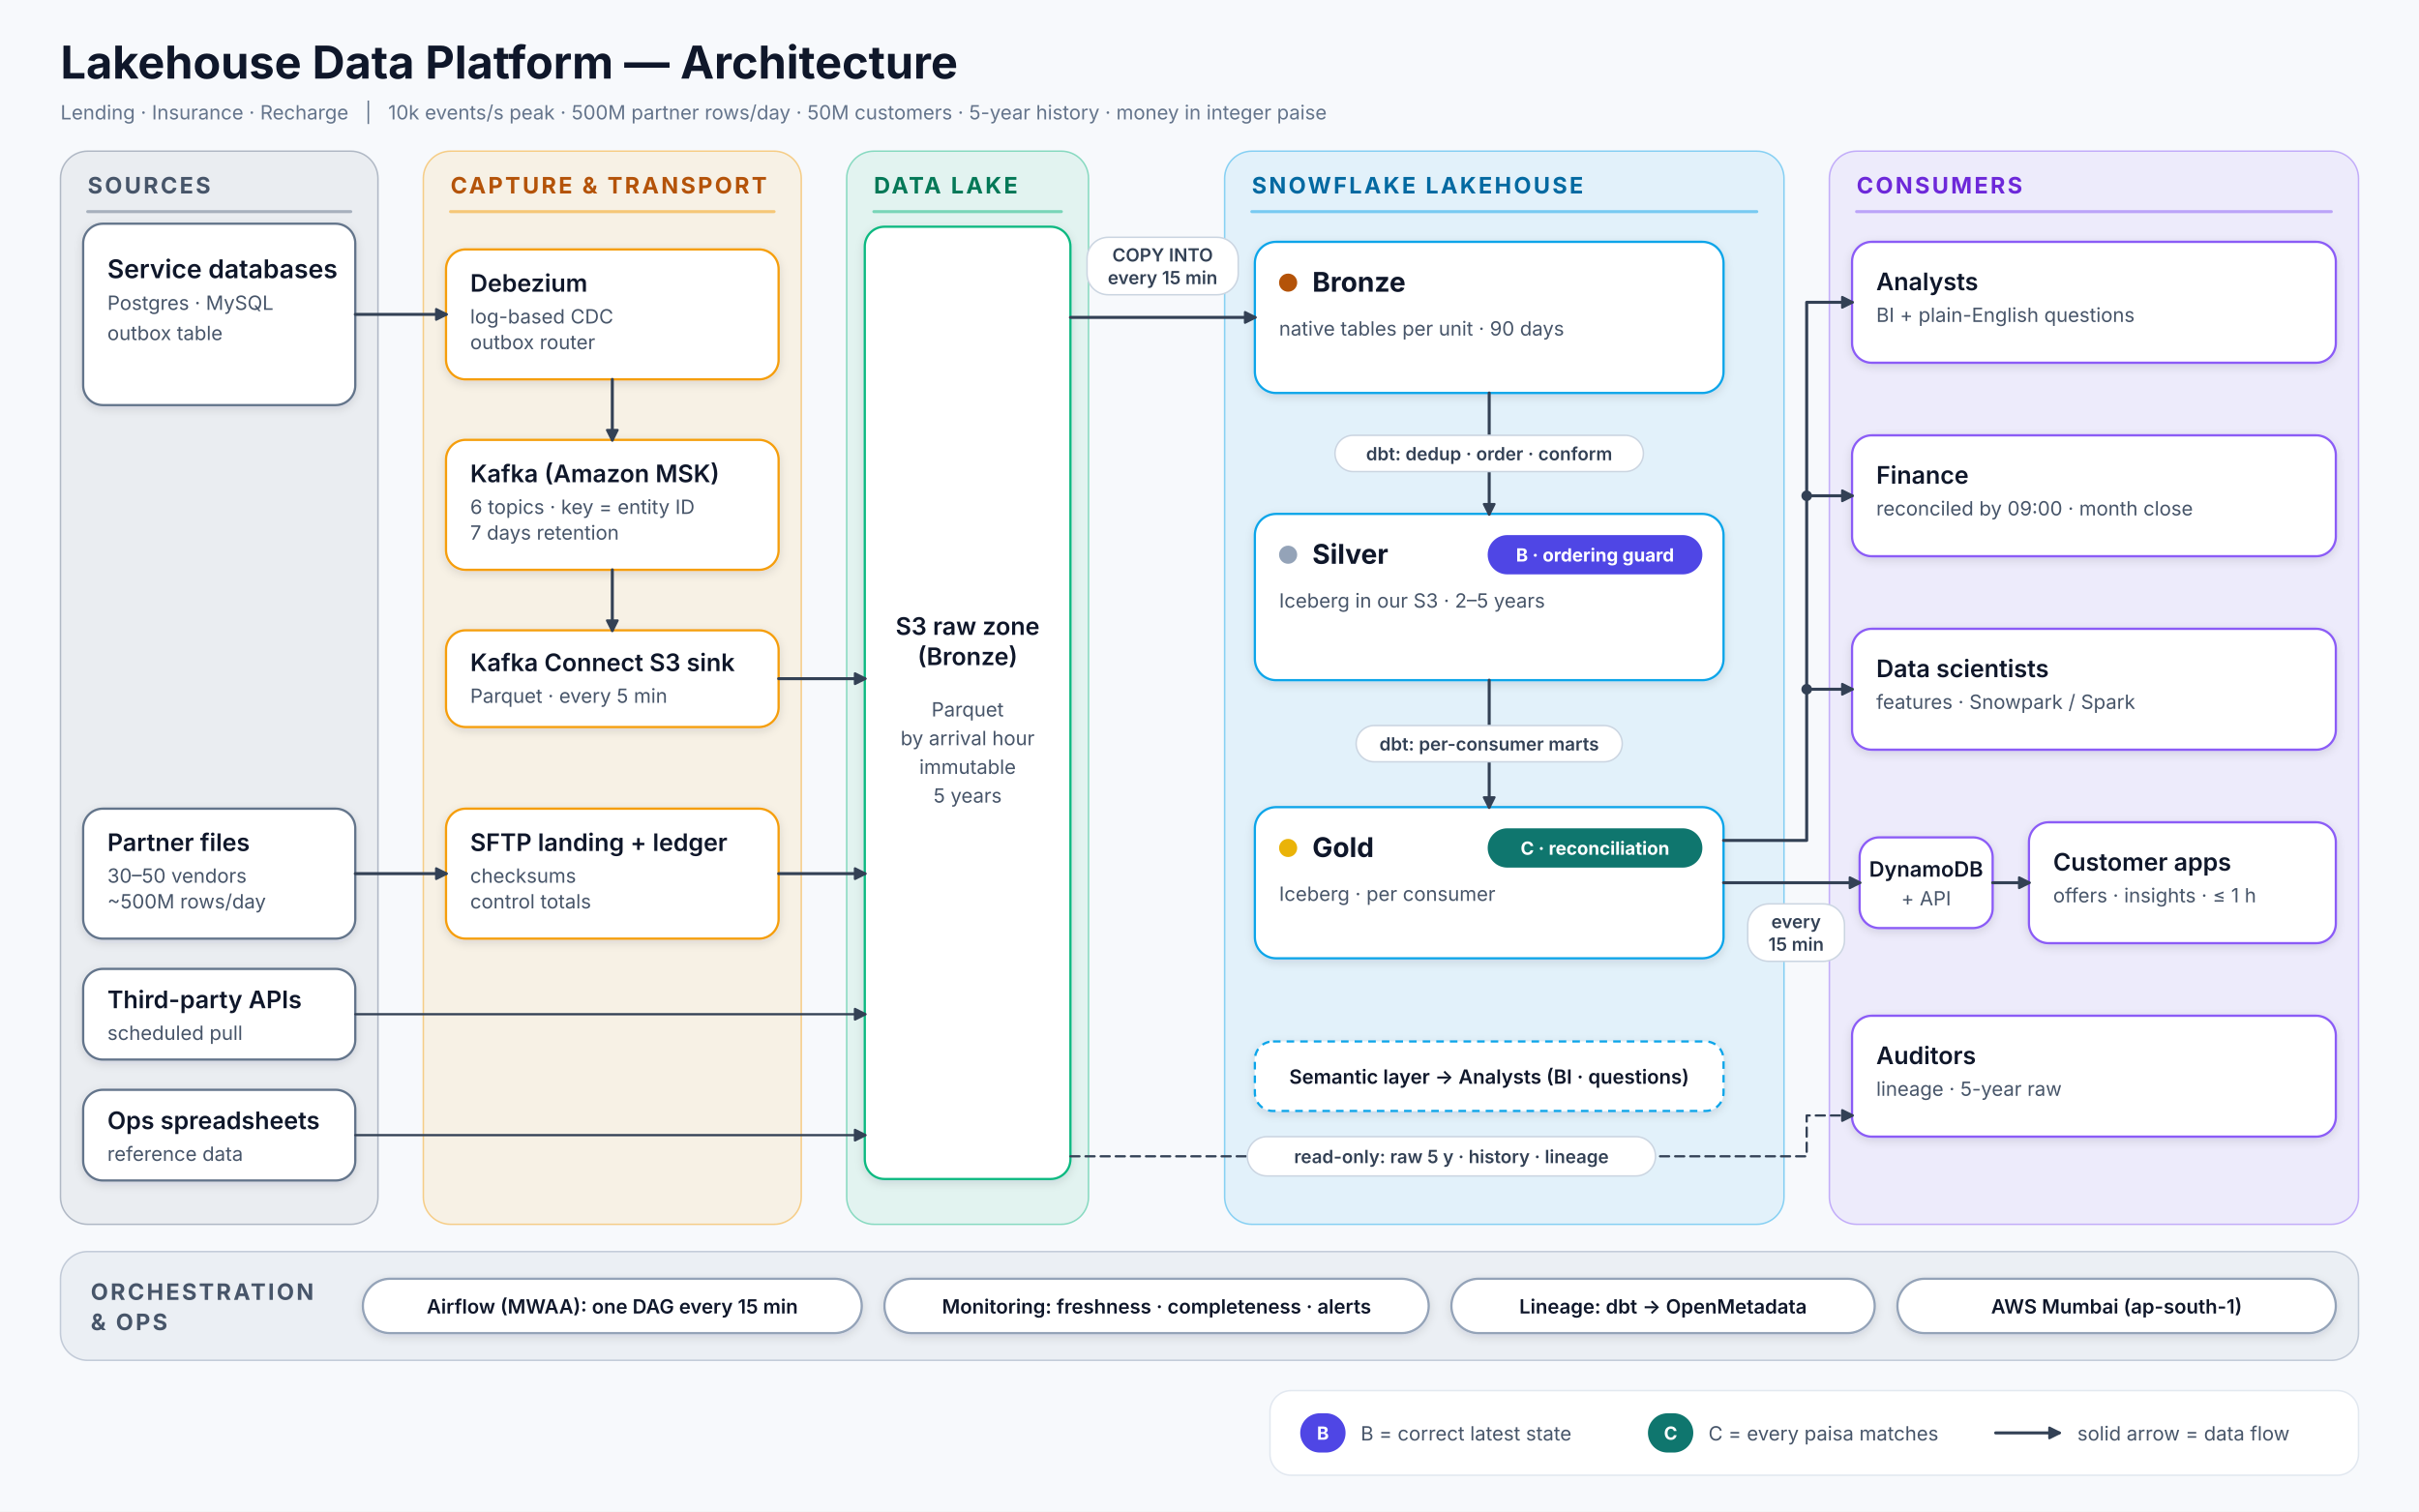
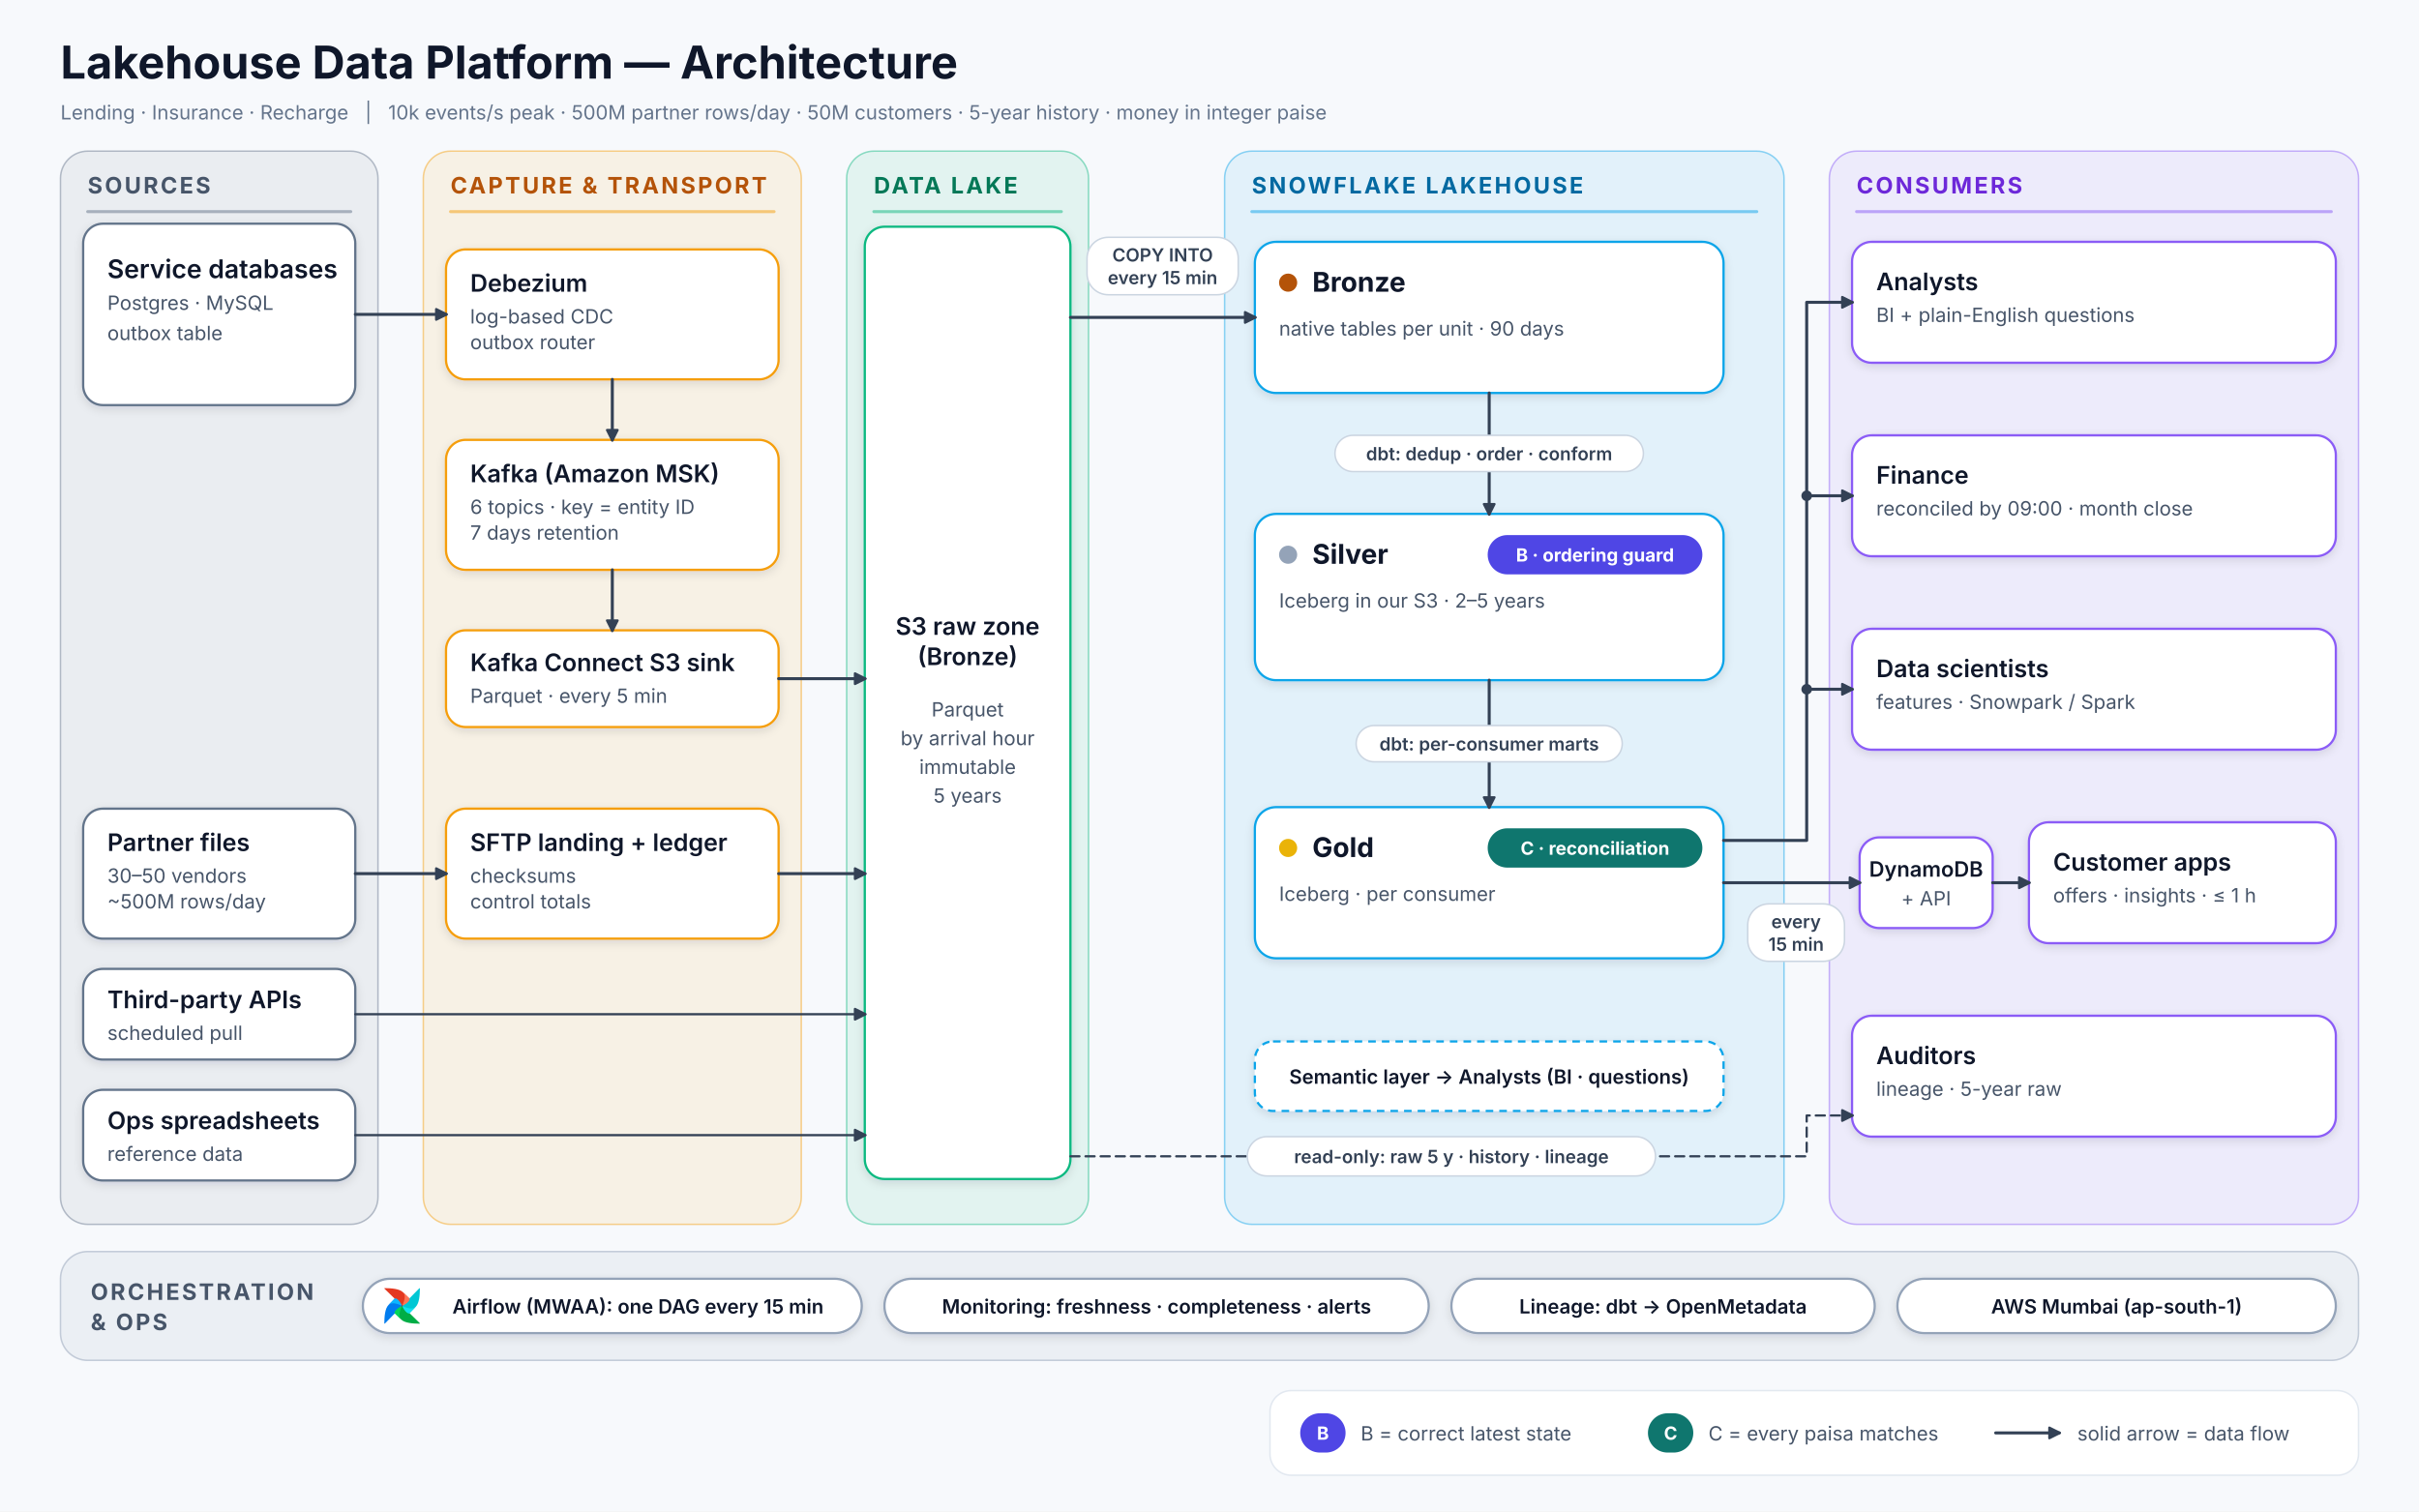
<svg xmlns="http://www.w3.org/2000/svg" viewBox="0 0 1600 1000" width="1600" height="1000" font-family="Inter, Segoe UI, Helvetica, Arial, sans-serif">
  <defs>
    <filter id="sh" x="-15%" y="-15%" width="130%" height="140%">
      <feDropShadow dx="0" dy="2" stdDeviation="3" flood-color="#0F172A" flood-opacity="0.12" />
    </filter>
    <marker id="ar" viewBox="0 0 10 10" refX="8" refY="5" markerWidth="10" markerHeight="10" markerUnits="userSpaceOnUse" orient="auto">
      <path d="M1.5 1.5 L8.5 5 L1.5 8.5 Z" fill="#334155" stroke="#334155" stroke-width="1.5" stroke-linejoin="round" />
    </marker>
  </defs>
  <rect width="1600" height="1000" fill="#F7F9FC" />
  <text x="40" y="52" font-size="30" font-weight="700" fill="#0F172A">Lakehouse Data Platform — Architecture</text>
  <text x="40" y="79" font-size="13" fill="#64748B" xml:space="preserve">Lending · Insurance · Recharge   |   10k events/s peak · 500M partner rows/day · 50M customers · 5-year history · money in integer paise</text>
  <rect x="40" y="100" width="210" height="710" rx="18" fill="#64748B" fill-opacity="0.09" stroke="#64748B" stroke-opacity="0.45" stroke-width="1" />
  <text x="58" y="128" font-size="15" font-weight="700" letter-spacing="1.5" fill="#475569">SOURCES</text>
  <line x1="58" y1="140" x2="232" y2="140" stroke="#64748B" stroke-opacity="0.5" stroke-width="2" stroke-linecap="round" />
  <rect x="280" y="100" width="250" height="710" rx="18" fill="#F59E0B" fill-opacity="0.09" stroke="#F59E0B" stroke-opacity="0.45" stroke-width="1" />
  <text x="298" y="128" font-size="15" font-weight="700" letter-spacing="1.5" fill="#B45309">CAPTURE &amp; TRANSPORT</text>
  <line x1="298" y1="140" x2="512" y2="140" stroke="#F59E0B" stroke-opacity="0.5" stroke-width="2" stroke-linecap="round" />
  <rect x="560" y="100" width="160" height="710" rx="18" fill="#10B981" fill-opacity="0.09" stroke="#10B981" stroke-opacity="0.45" stroke-width="1" />
  <text x="578" y="128" font-size="15" font-weight="700" letter-spacing="1.5" fill="#047857">DATA LAKE</text>
  <line x1="578" y1="140" x2="702" y2="140" stroke="#10B981" stroke-opacity="0.5" stroke-width="2" stroke-linecap="round" />
  <rect x="810" y="100" width="370" height="710" rx="18" fill="#0EA5E9" fill-opacity="0.09" stroke="#0EA5E9" stroke-opacity="0.45" stroke-width="1" />
  <text x="828" y="128" font-size="15" font-weight="700" letter-spacing="1.5" fill="#0369A1">SNOWFLAKE LAKEHOUSE</text>
  <line x1="828" y1="140" x2="1162" y2="140" stroke="#0EA5E9" stroke-opacity="0.5" stroke-width="2" stroke-linecap="round" />
  <rect x="1210" y="100" width="350" height="710" rx="18" fill="#8B5CF6" fill-opacity="0.09" stroke="#8B5CF6" stroke-opacity="0.45" stroke-width="1" />
  <text x="1228" y="128" font-size="15" font-weight="700" letter-spacing="1.5" fill="#6D28D9">CONSUMERS</text>
  <line x1="1228" y1="140" x2="1542" y2="140" stroke="#8B5CF6" stroke-opacity="0.5" stroke-width="2" stroke-linecap="round" />
  <rect x="55" y="148" width="180" height="120" rx="13" fill="#fff" stroke="#64748B" stroke-width="1.5" filter="url(#sh)" />
  <text x="71" y="184" font-size="17" font-weight="600" fill="#0F172A">Service databases</text>
  <text x="71" y="205" font-size="13" fill="#475569">Postgres · MySQL</text>
  <text x="71" y="225" font-size="13" fill="#475569">outbox table</text>
  <rect x="55" y="535" width="180" height="86" rx="13" fill="#fff" stroke="#64748B" stroke-width="1.5" filter="url(#sh)" />
  <text x="71" y="563" font-size="16" font-weight="600" fill="#0F172A">Partner files</text>
  <text x="71" y="584" font-size="13" fill="#475569">30–50 vendors</text>
  <text x="71" y="601" font-size="13" fill="#475569">~500M rows/day</text>
  <rect x="55" y="641" width="180" height="60" rx="13" fill="#fff" stroke="#64748B" stroke-width="1.5" filter="url(#sh)" />
  <text x="71" y="667" font-size="16" font-weight="600" fill="#0F172A">Third-party APIs</text>
  <text x="71" y="688" font-size="13" fill="#475569">scheduled pull</text>
  <rect x="55" y="721" width="180" height="60" rx="13" fill="#fff" stroke="#64748B" stroke-width="1.5" filter="url(#sh)" />
  <text x="71" y="747" font-size="16" font-weight="600" fill="#0F172A">Ops spreadsheets</text>
  <text x="71" y="768" font-size="13" fill="#475569">reference data</text>
  <rect x="295" y="165" width="220" height="86" rx="13" fill="#fff" stroke="#F59E0B" stroke-width="1.5" filter="url(#sh)" />
  <text x="311" y="193" font-size="16" font-weight="600" fill="#0F172A">Debezium</text>
  <text x="311" y="214" font-size="13" fill="#475569">log-based CDC</text>
  <text x="311" y="231" font-size="13" fill="#475569">outbox router</text>
  <rect x="295" y="291" width="220" height="86" rx="13" fill="#fff" stroke="#F59E0B" stroke-width="1.5" filter="url(#sh)" />
  <text x="311" y="319" font-size="16" font-weight="600" fill="#0F172A">Kafka (Amazon MSK)</text>
  <text x="311" y="340" font-size="13" fill="#475569">6 topics · key = entity ID</text>
  <text x="311" y="357" font-size="13" fill="#475569">7 days retention</text>
  <rect x="295" y="417" width="220" height="64" rx="13" fill="#fff" stroke="#F59E0B" stroke-width="1.5" filter="url(#sh)" />
  <text x="311" y="444" font-size="16" font-weight="600" fill="#0F172A">Kafka Connect S3 sink</text>
  <text x="311" y="465" font-size="13" fill="#475569">Parquet · every 5 min</text>
  <rect x="295" y="535" width="220" height="86" rx="13" fill="#fff" stroke="#F59E0B" stroke-width="1.5" filter="url(#sh)" />
  <text x="311" y="563" font-size="16" font-weight="600" fill="#0F172A">SFTP landing + ledger</text>
  <text x="311" y="584" font-size="13" fill="#475569">checksums</text>
  <text x="311" y="601" font-size="13" fill="#475569">control totals</text>
  <rect x="572" y="150" width="136" height="630" rx="13" fill="#fff" stroke="#10B981" stroke-width="1.5" filter="url(#sh)" />
  <text x="640" y="420" font-size="16" font-weight="600" fill="#0F172A" text-anchor="middle">S3 raw zone</text>
  <text x="640" y="440" font-size="16" font-weight="600" fill="#0F172A" text-anchor="middle">(Bronze)</text>
  <text x="640" y="474" font-size="13" font-weight="400" fill="#475569" text-anchor="middle">Parquet</text>
  <text x="640" y="493" font-size="13" font-weight="400" fill="#475569" text-anchor="middle">by arrival hour</text>
  <text x="640" y="512" font-size="13" font-weight="400" fill="#475569" text-anchor="middle">immutable</text>
  <text x="640" y="531" font-size="13" font-weight="400" fill="#475569" text-anchor="middle">5 years</text>
  <rect x="830" y="160" width="310" height="100" rx="14" fill="#fff" stroke="#0EA5E9" stroke-width="1.5" filter="url(#sh)" />
  <circle cx="852" cy="187" r="6" fill="#B45309" />
  <text x="868" y="193" font-size="18" font-weight="700" fill="#0F172A">Bronze</text>
  <text x="846" y="222" font-size="13" fill="#475569">native tables per unit · 90 days</text>
  <rect x="830" y="340" width="310" height="110" rx="14" fill="#fff" stroke="#0EA5E9" stroke-width="1.5" filter="url(#sh)" />
  <circle cx="852" cy="367" r="6" fill="#94A3B8" />
  <text x="868" y="373" font-size="18" font-weight="700" fill="#0F172A">Silver</text>
  <text x="846" y="402" font-size="13" fill="#475569">Iceberg in our S3 · 2–5 years</text>
  <rect x="830" y="534" width="310" height="100" rx="14" fill="#fff" stroke="#0EA5E9" stroke-width="1.5" filter="url(#sh)" />
  <circle cx="852" cy="561" r="6" fill="#EAB308" />
  <text x="868" y="567" font-size="18" font-weight="700" fill="#0F172A">Gold</text>
  <text x="846" y="596" font-size="13" fill="#475569">Iceberg · per consumer</text>
  <rect x="984" y="354" width="142" height="26" rx="13" fill="#4F46E5" />
  <text x="1055.0" y="371.5" font-size="12" font-weight="700" fill="#fff" text-anchor="middle">B · ordering guard</text>
  <rect x="984" y="548" width="142" height="26" rx="13" fill="#0F766E" />
  <text x="1055.0" y="565.5" font-size="12" font-weight="700" fill="#fff" text-anchor="middle">C · reconciliation</text>
  <rect x="830" y="689" width="310" height="46" rx="12" fill="#fff" stroke="#0EA5E9" stroke-width="1.5" stroke-dasharray="5 4" filter="url(#sh)" />
  <text x="985" y="717" font-size="13" font-weight="600" fill="#0F172A" text-anchor="middle">Semantic layer → Analysts (BI · questions)</text>
  <path d="M985 260 V340" fill="none" stroke="#334155" stroke-width="2" stroke-linecap="round" stroke-linejoin="round" marker-end="url(#ar)" />
  <path d="M985 450 V534" fill="none" stroke="#334155" stroke-width="2" stroke-linecap="round" stroke-linejoin="round" marker-end="url(#ar)" />
  <rect x="1225" y="160" width="320" height="80" rx="13" fill="#fff" stroke="#8B5CF6" stroke-width="1.5" filter="url(#sh)" />
  <text x="1241" y="192" font-size="16" font-weight="600" fill="#0F172A">Analysts</text>
  <text x="1241" y="213" font-size="13" fill="#475569">BI + plain-English questions</text>
  <rect x="1225" y="288" width="320" height="80" rx="13" fill="#fff" stroke="#8B5CF6" stroke-width="1.5" filter="url(#sh)" />
  <text x="1241" y="320" font-size="16" font-weight="600" fill="#0F172A">Finance</text>
  <text x="1241" y="341" font-size="13" fill="#475569">reconciled by 09:00 · month close</text>
  <rect x="1225" y="416" width="320" height="80" rx="13" fill="#fff" stroke="#8B5CF6" stroke-width="1.5" filter="url(#sh)" />
  <text x="1241" y="448" font-size="16" font-weight="600" fill="#0F172A">Data scientists</text>
  <text x="1241" y="469" font-size="13" fill="#475569">features · Snowpark / Spark</text>
  <rect x="1225" y="672" width="320" height="80" rx="13" fill="#fff" stroke="#8B5CF6" stroke-width="1.5" filter="url(#sh)" />
  <text x="1241" y="704" font-size="16" font-weight="600" fill="#0F172A">Auditors</text>
  <text x="1241" y="725" font-size="13" fill="#475569">lineage · 5-year raw</text>
  <rect x="1230" y="554" width="88" height="60" rx="13" fill="#fff" stroke="#8B5CF6" stroke-width="1.5" filter="url(#sh)" />
  <text x="1274" y="580" font-size="14" font-weight="600" fill="#0F172A" text-anchor="middle">DynamoDB</text>
  <text x="1274" y="599" font-size="13" fill="#475569" text-anchor="middle">+ API</text>
  <rect x="1342" y="544" width="203" height="80" rx="13" fill="#fff" stroke="#8B5CF6" stroke-width="1.5" filter="url(#sh)" />
  <text x="1358" y="576" font-size="16" font-weight="600" fill="#0F172A">Customer apps</text>
  <text x="1358" y="597" font-size="13" fill="#475569">offers · insights · ≤ 1 h</text>
  <path d="M235 208 H295" fill="none" stroke="#334155" stroke-width="2" stroke-linecap="round" stroke-linejoin="round" marker-end="url(#ar)" />
  <path d="M405 251 V291" fill="none" stroke="#334155" stroke-width="2" stroke-linecap="round" stroke-linejoin="round" marker-end="url(#ar)" />
  <path d="M405 377 V417" fill="none" stroke="#334155" stroke-width="2" stroke-linecap="round" stroke-linejoin="round" marker-end="url(#ar)" />
  <path d="M515 449 H572" fill="none" stroke="#334155" stroke-width="2" stroke-linecap="round" stroke-linejoin="round" marker-end="url(#ar)" />
  <path d="M235 578 H295" fill="none" stroke="#334155" stroke-width="2" stroke-linecap="round" stroke-linejoin="round" marker-end="url(#ar)" />
  <path d="M515 578 H572" fill="none" stroke="#334155" stroke-width="2" stroke-linecap="round" stroke-linejoin="round" marker-end="url(#ar)" />
  <path d="M235 671 H572" fill="none" stroke="#334155" stroke-width="1.5" stroke-linecap="round" stroke-linejoin="round" marker-end="url(#ar)" />
  <path d="M235 751 H572" fill="none" stroke="#334155" stroke-width="1.5" stroke-linecap="round" stroke-linejoin="round" marker-end="url(#ar)" />
  <path d="M708 210 H830" fill="none" stroke="#334155" stroke-width="2" stroke-linecap="round" stroke-linejoin="round" marker-end="url(#ar)" />
  <path d="M1140 584 H1230" fill="none" stroke="#334155" stroke-width="2" stroke-linecap="round" stroke-linejoin="round" marker-end="url(#ar)" />
  <path d="M1318 584 H1342" fill="none" stroke="#334155" stroke-width="2" stroke-linecap="round" stroke-linejoin="round" marker-end="url(#ar)" />
  <path d="M708 765 H1195 V738 H1225" fill="none" stroke="#334155" stroke-width="1.5" stroke-dasharray="6 4" stroke-linecap="round" stroke-linejoin="round" marker-end="url(#ar)" />
  <rect x="825" y="752" width="270" height="26" rx="13" fill="#fff" stroke="#CBD5E1" stroke-width="1" />
  <text x="960" y="769.5" font-size="12" font-weight="600" fill="#334155" text-anchor="middle">read-only: raw 5 y · history · lineage</text>
  <path d="M1140 556 H1195 V456 H1225" fill="none" stroke="#334155" stroke-width="2" stroke-linecap="round" stroke-linejoin="round" marker-end="url(#ar)" />
  <path d="M1195 456 V328 H1225" fill="none" stroke="#334155" stroke-width="2" stroke-linecap="round" stroke-linejoin="round" marker-end="url(#ar)" />
  <path d="M1195 328 V200 H1225" fill="none" stroke="#334155" stroke-width="2" stroke-linecap="round" stroke-linejoin="round" marker-end="url(#ar)" />
  <circle cx="1195" cy="456" r="3.5" fill="#334155" />
  <circle cx="1195" cy="328" r="3.5" fill="#334155" />
  <rect x="719.0" y="157.0" width="100" height="38" rx="14" fill="#fff" stroke="#CBD5E1" stroke-width="1" />
  <text x="769" y="173" font-size="12" font-weight="600" fill="#334155" text-anchor="middle">COPY INTO</text>
  <text x="769" y="188" font-size="12" font-weight="600" fill="#334155" text-anchor="middle">every 15 min</text>
  <rect x="883.0" y="288.0" width="204" height="24" rx="12.0" fill="#fff" stroke="#CBD5E1" stroke-width="1" />
  <text x="985" y="304.5" font-size="12" font-weight="600" fill="#334155" text-anchor="middle">dbt: dedup · order · conform</text>
  <rect x="897.0" y="480.0" width="176" height="24" rx="12.0" fill="#fff" stroke="#CBD5E1" stroke-width="1" />
  <text x="985" y="496.5" font-size="12" font-weight="600" fill="#334155" text-anchor="middle">dbt: per-consumer marts</text>
  <rect x="1156.0" y="598.0" width="64" height="38" rx="14" fill="#fff" stroke="#CBD5E1" stroke-width="1" />
  <text x="1188" y="614" font-size="12" font-weight="600" fill="#334155" text-anchor="middle">every</text>
  <text x="1188" y="629" font-size="12" font-weight="600" fill="#334155" text-anchor="middle">15 min</text>
  <rect x="40" y="828" width="1520" height="72" rx="18" fill="#94A3B8" fill-opacity="0.12" stroke="#94A3B8" stroke-opacity="0.5" />
  <text x="60" y="860" font-size="15" font-weight="700" letter-spacing="1.5" fill="#475569">ORCHESTRATION</text>
  <text x="60" y="880" font-size="15" font-weight="700" letter-spacing="1.5" fill="#475569">&amp; OPS</text>
  <rect x="240" y="846" width="330" height="36" rx="18" fill="#fff" stroke="#94A3B8" stroke-width="1.5" filter="url(#sh)" />
-   <text x="405.0" y="869" font-size="13" font-weight="600" fill="#0F172A" text-anchor="middle">Airflow (MWAA): one DAG every 15 min</text>
+   <text x="422" y="869" font-size="13" font-weight="600" fill="#0F172A" text-anchor="middle">Airflow (MWAA): one DAG every 15 min</text>
+   <svg x="254" y="852" width="24" height="24" viewBox="0 0 175 175" fill="none">
+     <g clip-path="url(#af_clip0)">
+       <path d="M4.186 172.44L86.396 88.168C86.911 87.641 87.01 86.824 86.58 86.225C81.579 79.244 72.356 78.034 68.938 73.344C58.81 59.452 56.24 51.589 51.889 52.077C51.585 52.111 51.314 52.275 51.1 52.493L21.401 82.937C4.316 100.45 1.866 139.01 1.417 171.298C1.397 172.757 3.167 173.484 4.186 172.44Z" fill="#017CEE" />
+       <path d="M172.44 170.357L88.168 88.147C87.641 87.632 86.824 87.533 86.225 87.962C79.244 92.963 78.034 102.186 73.344 105.605C59.452 115.732 51.589 118.302 52.077 122.654C52.111 122.958 52.275 123.229 52.493 123.442L82.937 153.141C100.45 170.226 139.01 172.676 171.298 173.125C172.757 173.146 173.484 171.376 172.44 170.357Z" fill="#00AD46" />
+       <path fill-rule="evenodd" clip-rule="evenodd" d="M82.936 153.141C73.37 143.809 68.931 125.346 87.272 87.272C57.465 100.593 47.019 118.103 52.158 123.116L82.936 153.141Z" fill="#04D659" />
+       <path d="M170.355 2.105L88.145 86.376C87.63 86.904 87.531 87.72 87.961 88.32C92.962 95.3 102.185 96.51 105.603 101.2C115.731 115.092 118.301 122.955 122.652 122.468C122.956 122.434 123.227 122.27 123.441 122.051L153.139 91.608C170.225 74.094 172.675 35.535 173.124 3.246C173.144 1.787 171.374 1.06 170.355 2.105Z" fill="#00C7D4" />
+       <path fill-rule="evenodd" clip-rule="evenodd" d="M153.14 91.608C143.807 101.174 125.344 105.613 87.27 87.272C100.591 117.079 118.101 127.525 123.114 122.386L153.14 91.608Z" fill="#11E1EE" />
+       <path d="M2.103 4.187L86.374 86.397C86.902 86.912 87.719 87.011 88.318 86.582C95.299 81.581 96.509 72.358 101.198 68.939C115.091 58.812 122.954 56.242 122.466 51.89C122.432 51.586 122.268 51.315 122.05 51.102L91.606 21.403C74.093 4.318 35.533 1.868 3.245 1.419C1.786 1.398 1.059 3.168 2.103 4.187Z" fill="#E43921" />
+       <path fill-rule="evenodd" clip-rule="evenodd" d="M91.606 21.402C101.172 30.735 105.611 49.198 87.27 87.271C117.077 73.951 127.523 56.441 122.384 51.428L91.606 21.402Z" fill="#FF7557" />
+       <path fill-rule="evenodd" clip-rule="evenodd" d="M21.402 82.937C30.735 73.37 49.198 68.932 87.271 87.272C73.951 57.465 56.441 47.02 51.428 52.158L21.402 82.937Z" fill="#0CB6FF" />
+       <circle cx="87.284" cy="87.261" r="3.676" transform="rotate(-0.709386 87.2838 87.2606)" fill="#4A4848" />
+     </g>
+     <defs>
+       <clipPath id="af_clip0">
+         <rect width="175" height="175" fill="white" />
+       </clipPath>
+     </defs>
+   </svg>
  <rect x="585" y="846" width="360" height="36" rx="18" fill="#fff" stroke="#94A3B8" stroke-width="1.5" filter="url(#sh)" />
  <text x="765.0" y="869" font-size="13" font-weight="600" fill="#0F172A" text-anchor="middle">Monitoring: freshness · completeness · alerts</text>
  <rect x="960" y="846" width="280" height="36" rx="18" fill="#fff" stroke="#94A3B8" stroke-width="1.5" filter="url(#sh)" />
  <text x="1100.0" y="869" font-size="13" font-weight="600" fill="#0F172A" text-anchor="middle">Lineage: dbt → OpenMetadata</text>
  <rect x="1255" y="846" width="290" height="36" rx="18" fill="#fff" stroke="#94A3B8" stroke-width="1.5" filter="url(#sh)" />
  <text x="1400.0" y="869" font-size="13" font-weight="600" fill="#0F172A" text-anchor="middle">AWS Mumbai (ap-south-1)</text>
  <rect x="840" y="920" width="720" height="56" rx="14" fill="#fff" stroke="#E2E8F0" />
  <rect x="860" y="935" width="30" height="26" rx="13" fill="#4F46E5" />
  <text x="875.0" y="952.5" font-size="12" font-weight="700" fill="#fff" text-anchor="middle">B</text>
  <text x="900" y="953" font-size="13" fill="#475569">B = correct latest state</text>
  <rect x="1090" y="935" width="30" height="26" rx="13" fill="#0F766E" />
  <text x="1105.0" y="952.5" font-size="12" font-weight="700" fill="#fff" text-anchor="middle">C</text>
  <text x="1130" y="953" font-size="13" fill="#475569">C = every paisa matches</text>
  <path d="M1320 948 H1362" fill="none" stroke="#334155" stroke-width="2" stroke-linecap="round" stroke-linejoin="round" marker-end="url(#ar)" />
  <text x="1374" y="953" font-size="13" fill="#475569">solid arrow = data flow</text>
</svg>
